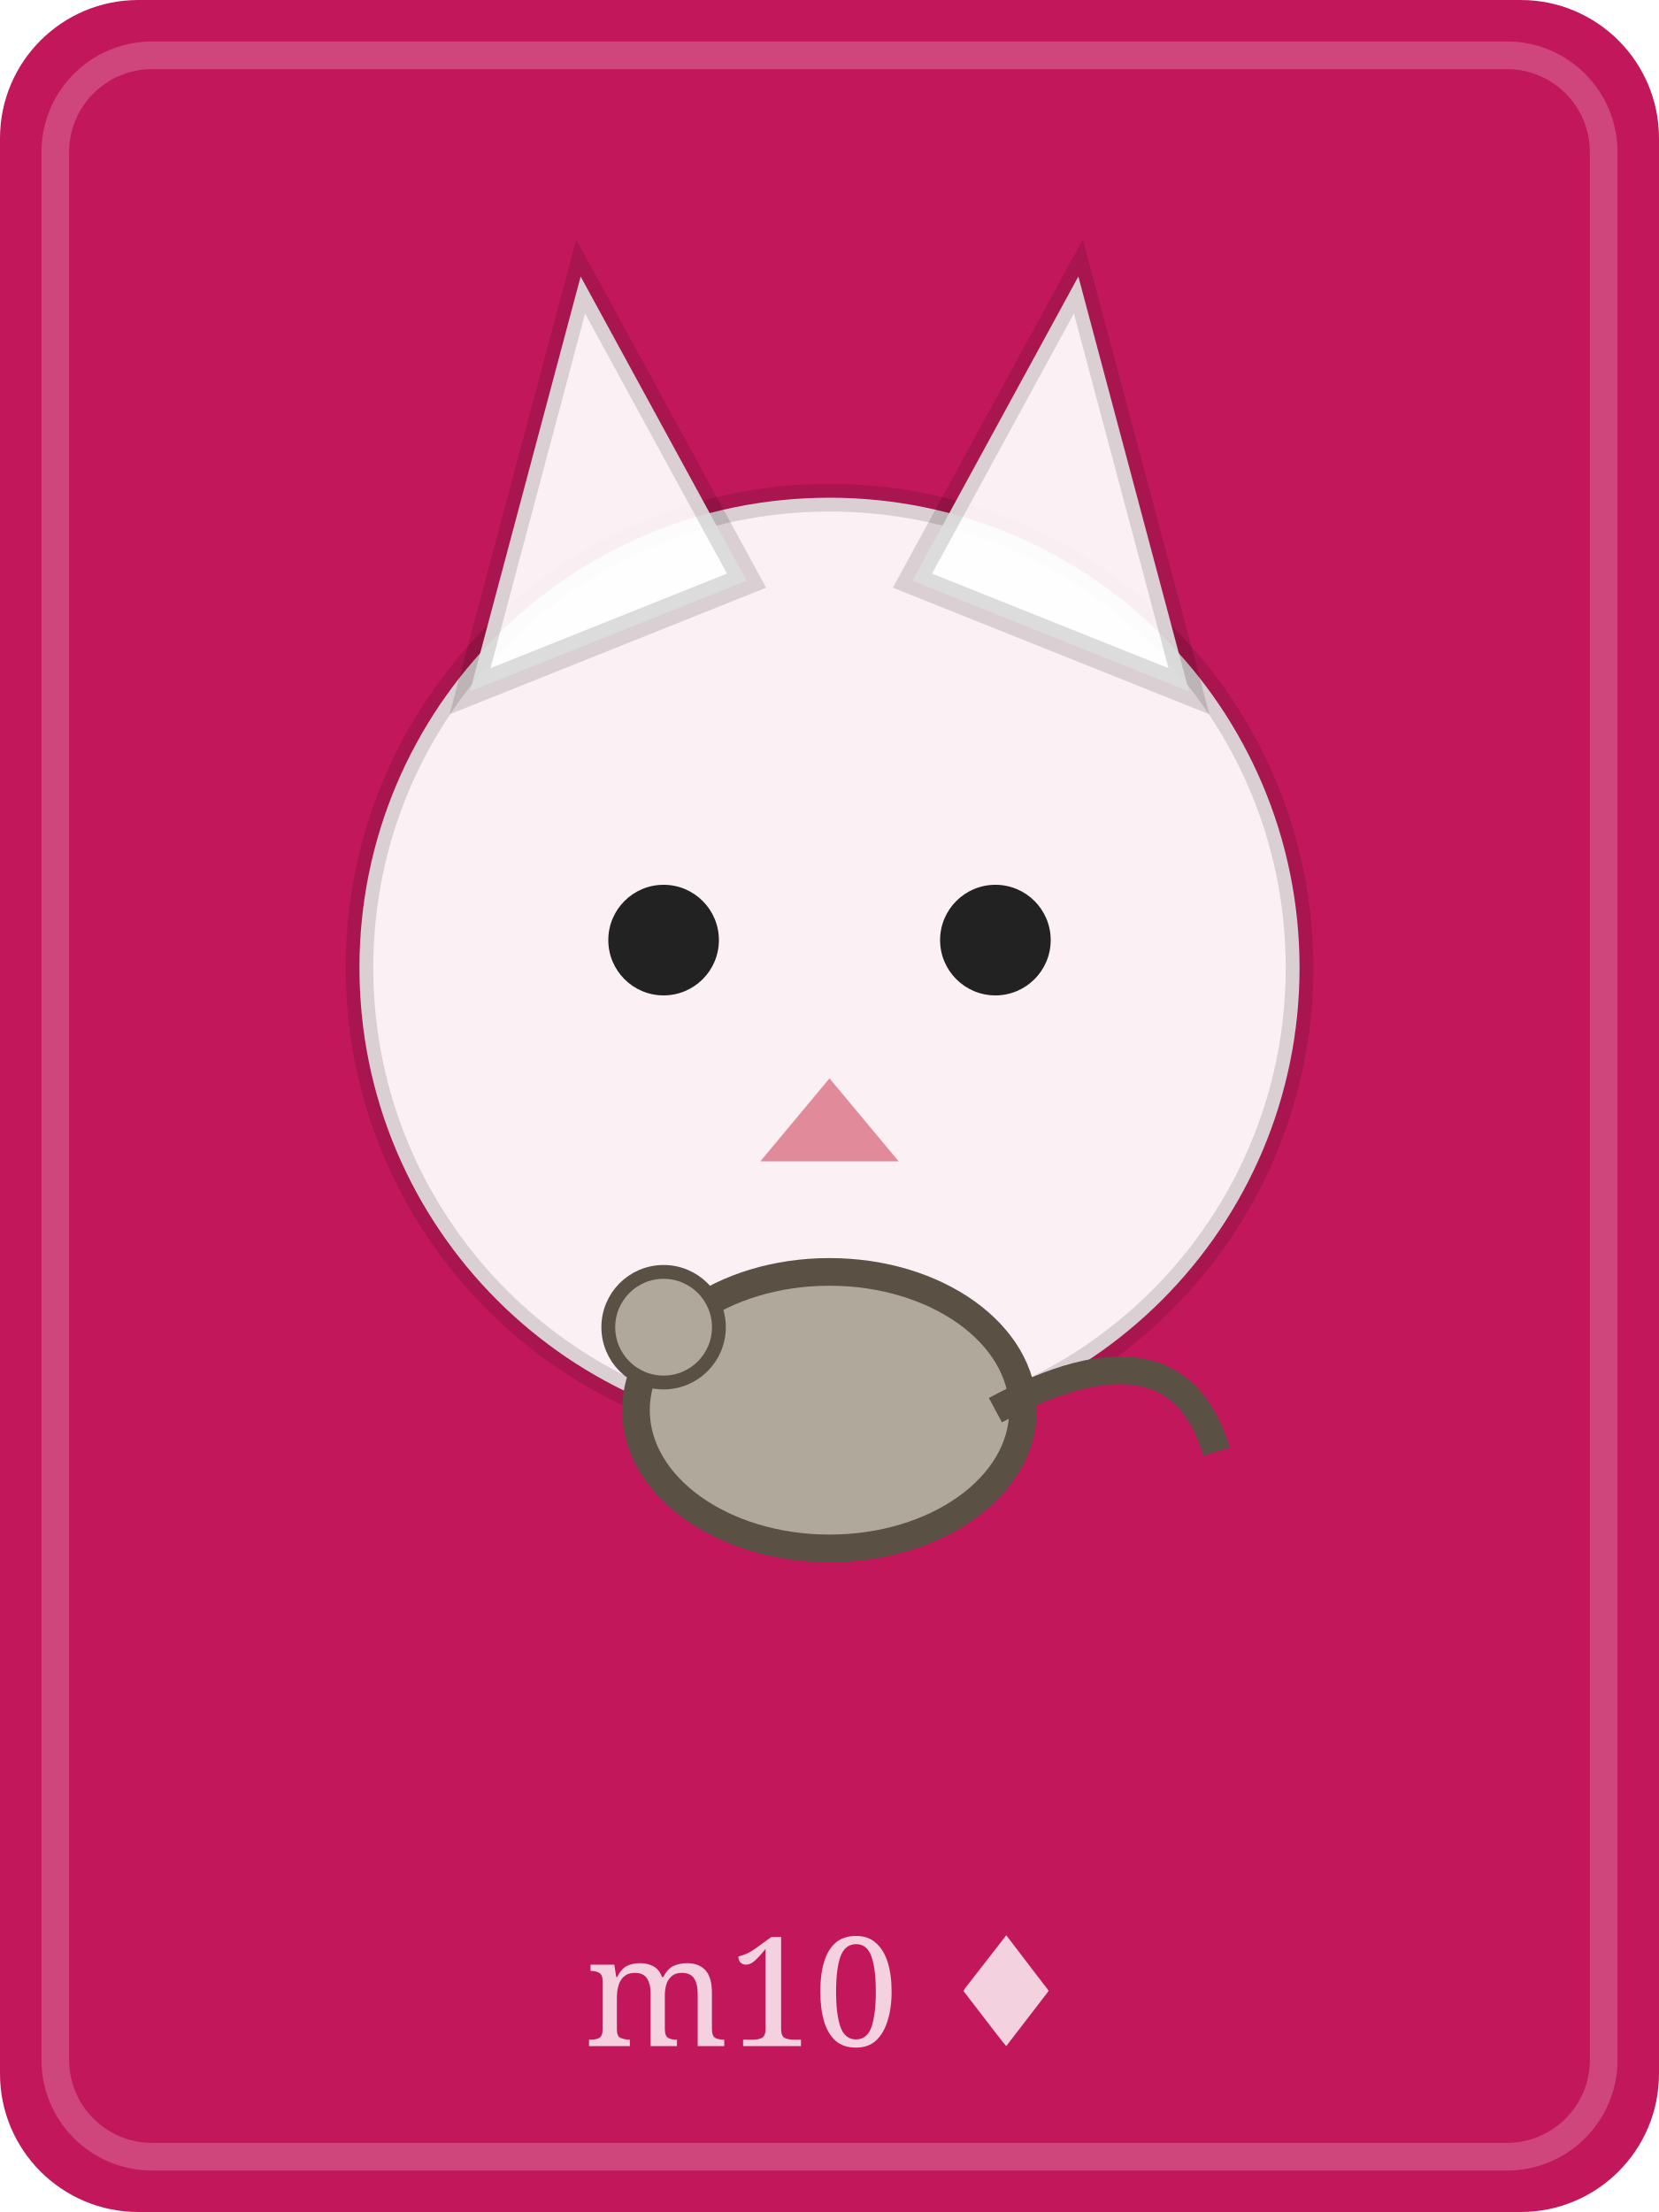
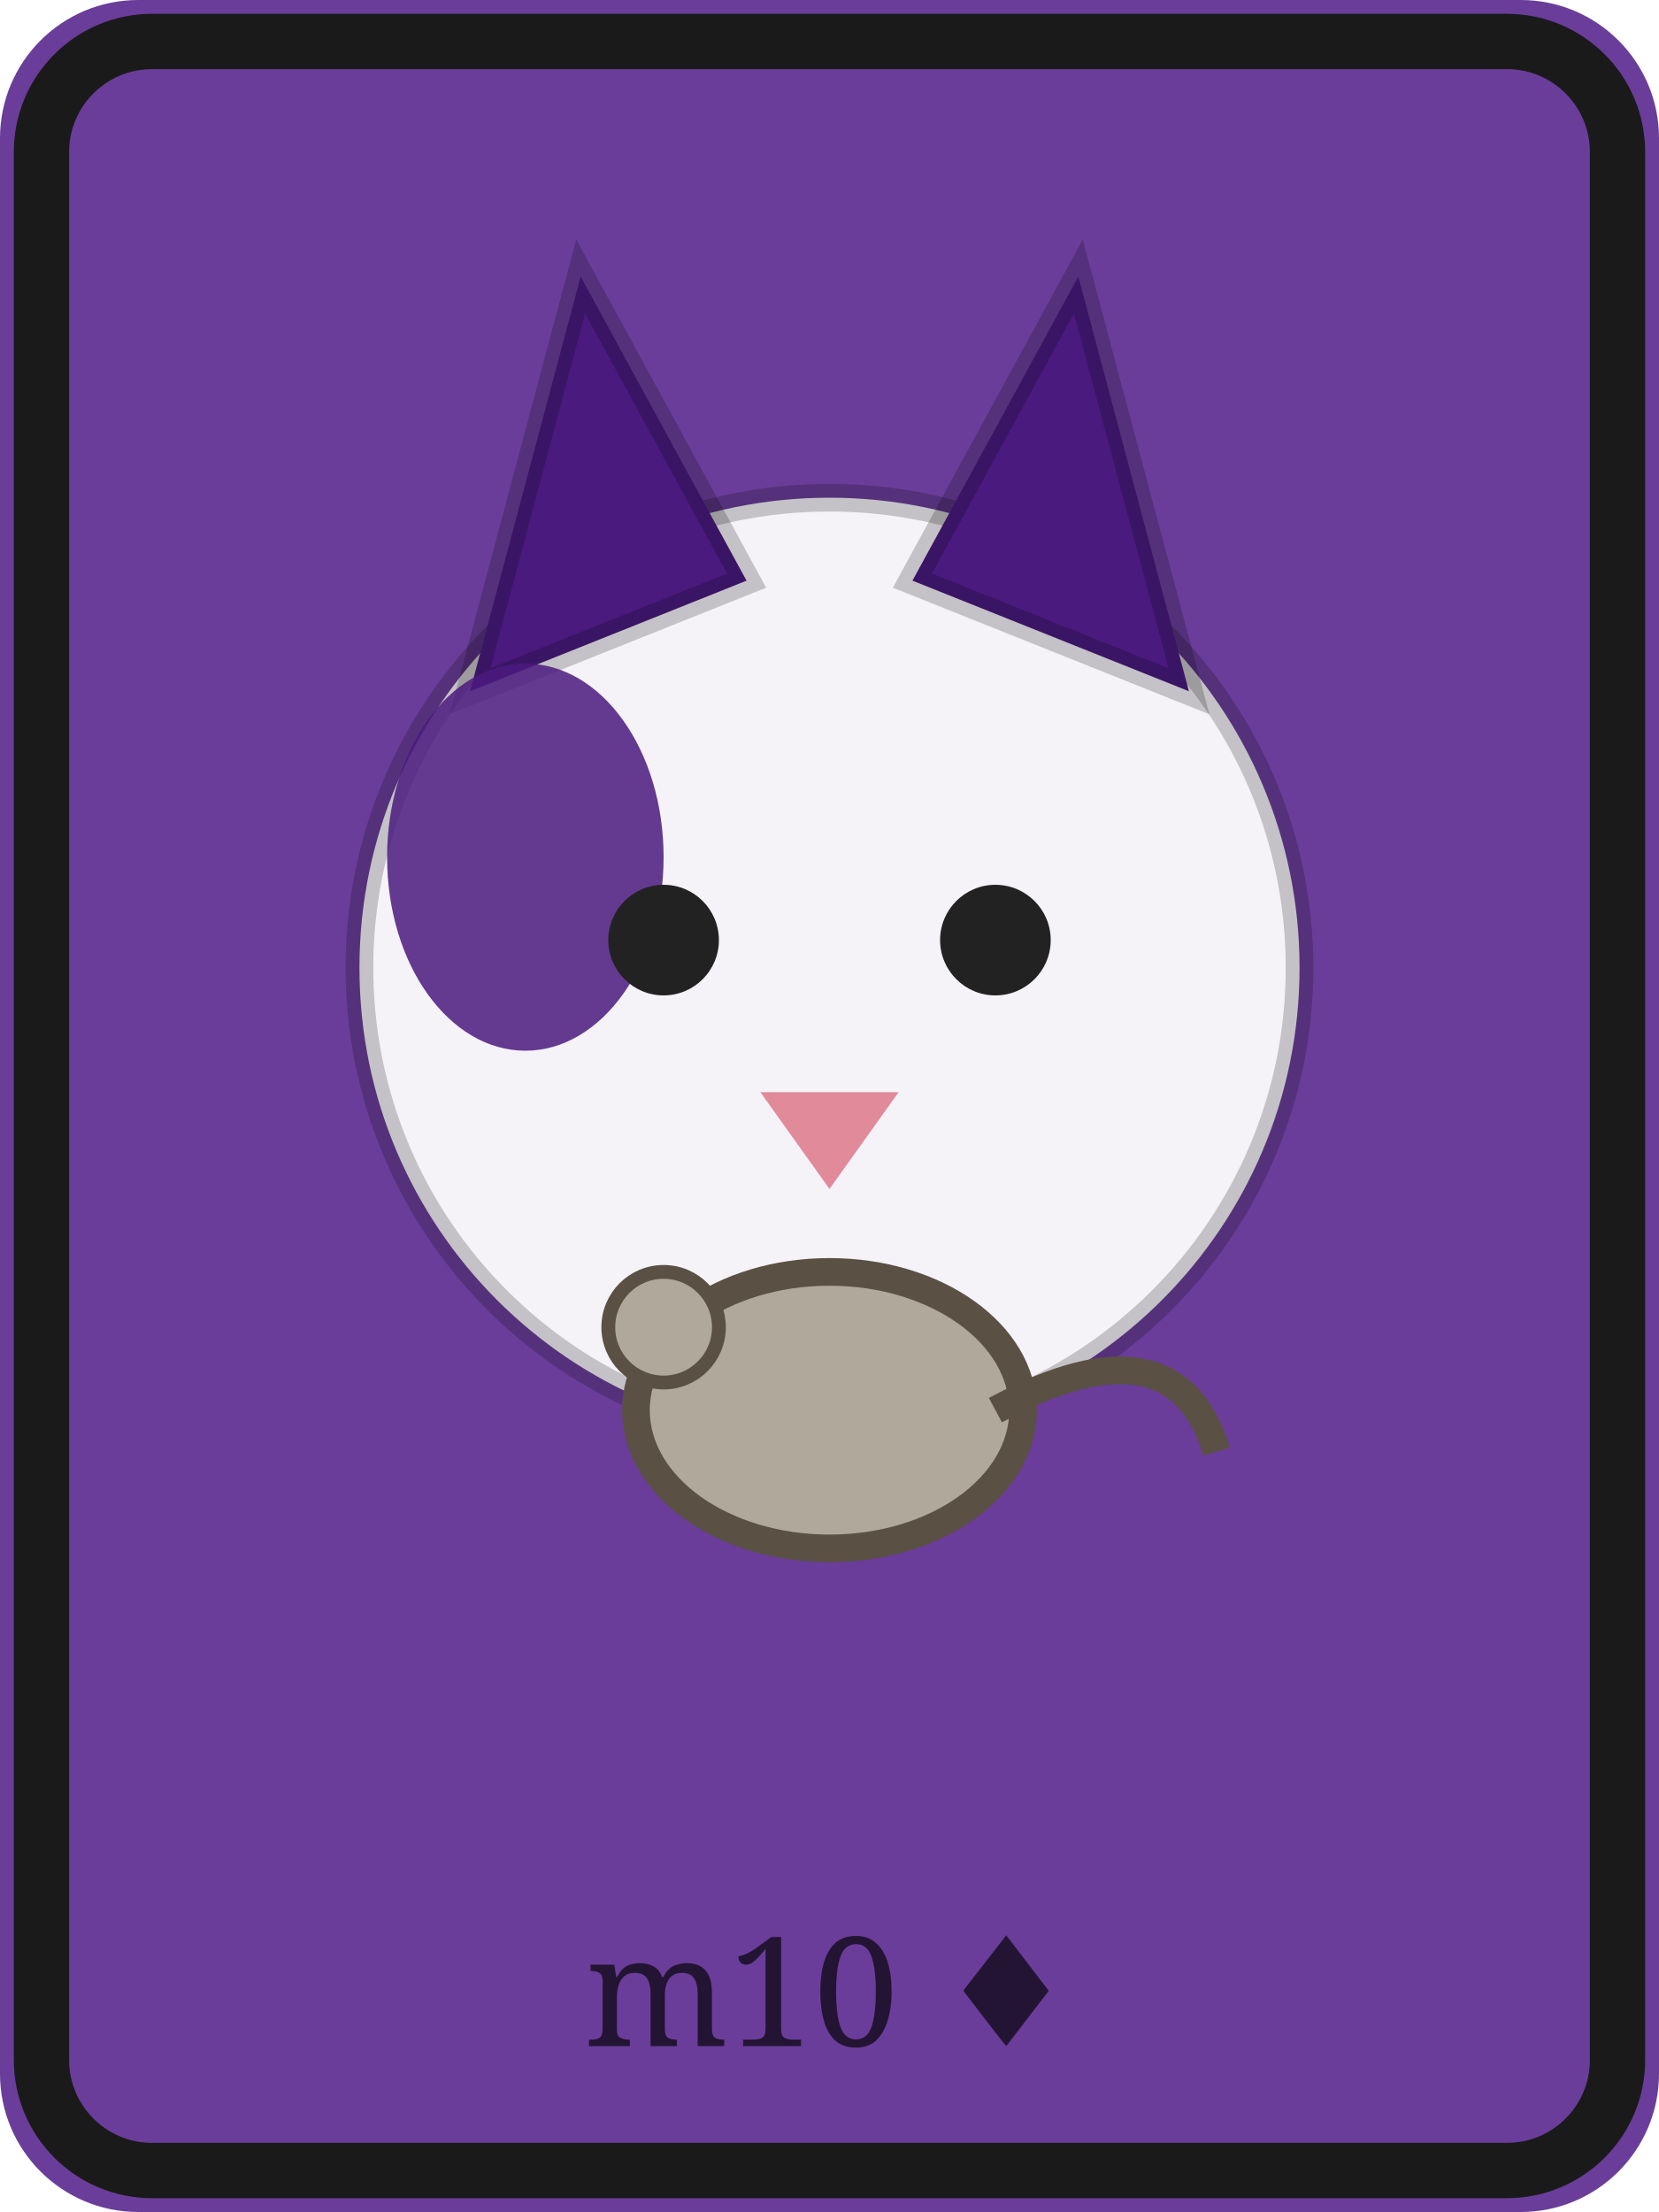
<svg xmlns="http://www.w3.org/2000/svg" viewBox="0 0 120 160">
-   <rect width="120" height="160" rx="10" fill="#c2185b" />
-   <rect x="4" y="4" width="112" height="152" rx="7" fill="none" stroke="#ffffff33" stroke-width="2" />
-   <circle cx="60" cy="70" r="34" fill="#ffffffee" stroke="#00000022" stroke-width="2" />
-   <polygon points="34,50 42,20 54,42" fill="#ffffffee" stroke="#00000022" stroke-width="2" />
-   <polygon points="86,50 78,20 66,42" fill="#ffffffee" stroke="#00000022" stroke-width="2" />
+   <rect width="120" height="160" rx="10" fill="#6A3D9A" />
+   <rect x="3" y="3" width="114" height="154" rx="8" fill="none" stroke="#1a1a1a" stroke-width="4" />
+   <circle cx="60" cy="70" r="34" fill="#ffffffee" stroke="#00000033" stroke-width="2" />
+   <polygon points="34,50 42,20 54,42" fill="#4a1a7e" stroke="#00000033" stroke-width="2" />
+   <polygon points="86,50 78,20 66,42" fill="#4a1a7e" stroke="#00000033" stroke-width="2" />
+   <ellipse cx="38" cy="62" rx="10" ry="14" fill="#4a1a7e" opacity="0.85" />
  <circle cx="48" cy="68" r="4" fill="#222" />
  <circle cx="72" cy="68" r="4" fill="#222" />
-   <polygon points="60,78 55,84 65,84" fill="#e08a9a" />
+   <polygon points="60,86 55,79 65,79" fill="#e08a9a" />
  <ellipse cx="60" cy="102" rx="14" ry="10" fill="#b0a89a" stroke="#5a5044" stroke-width="2" />
  <circle cx="48" cy="96" r="4" fill="#b0a89a" stroke="#5a5044" stroke-width="1" />
  <path d="M72,102 Q85,95 88,105" stroke="#5a5044" stroke-width="2" fill="none" />
-   <text x="60" y="148" font-family="Georgia,serif" font-size="11" fill="#ffffffcc" text-anchor="middle">m10 ♦</text>
+   <text x="60" y="148" font-family="Georgia,serif" font-size="11" fill="#000000aa" text-anchor="middle">m10 ♦</text>
</svg>
